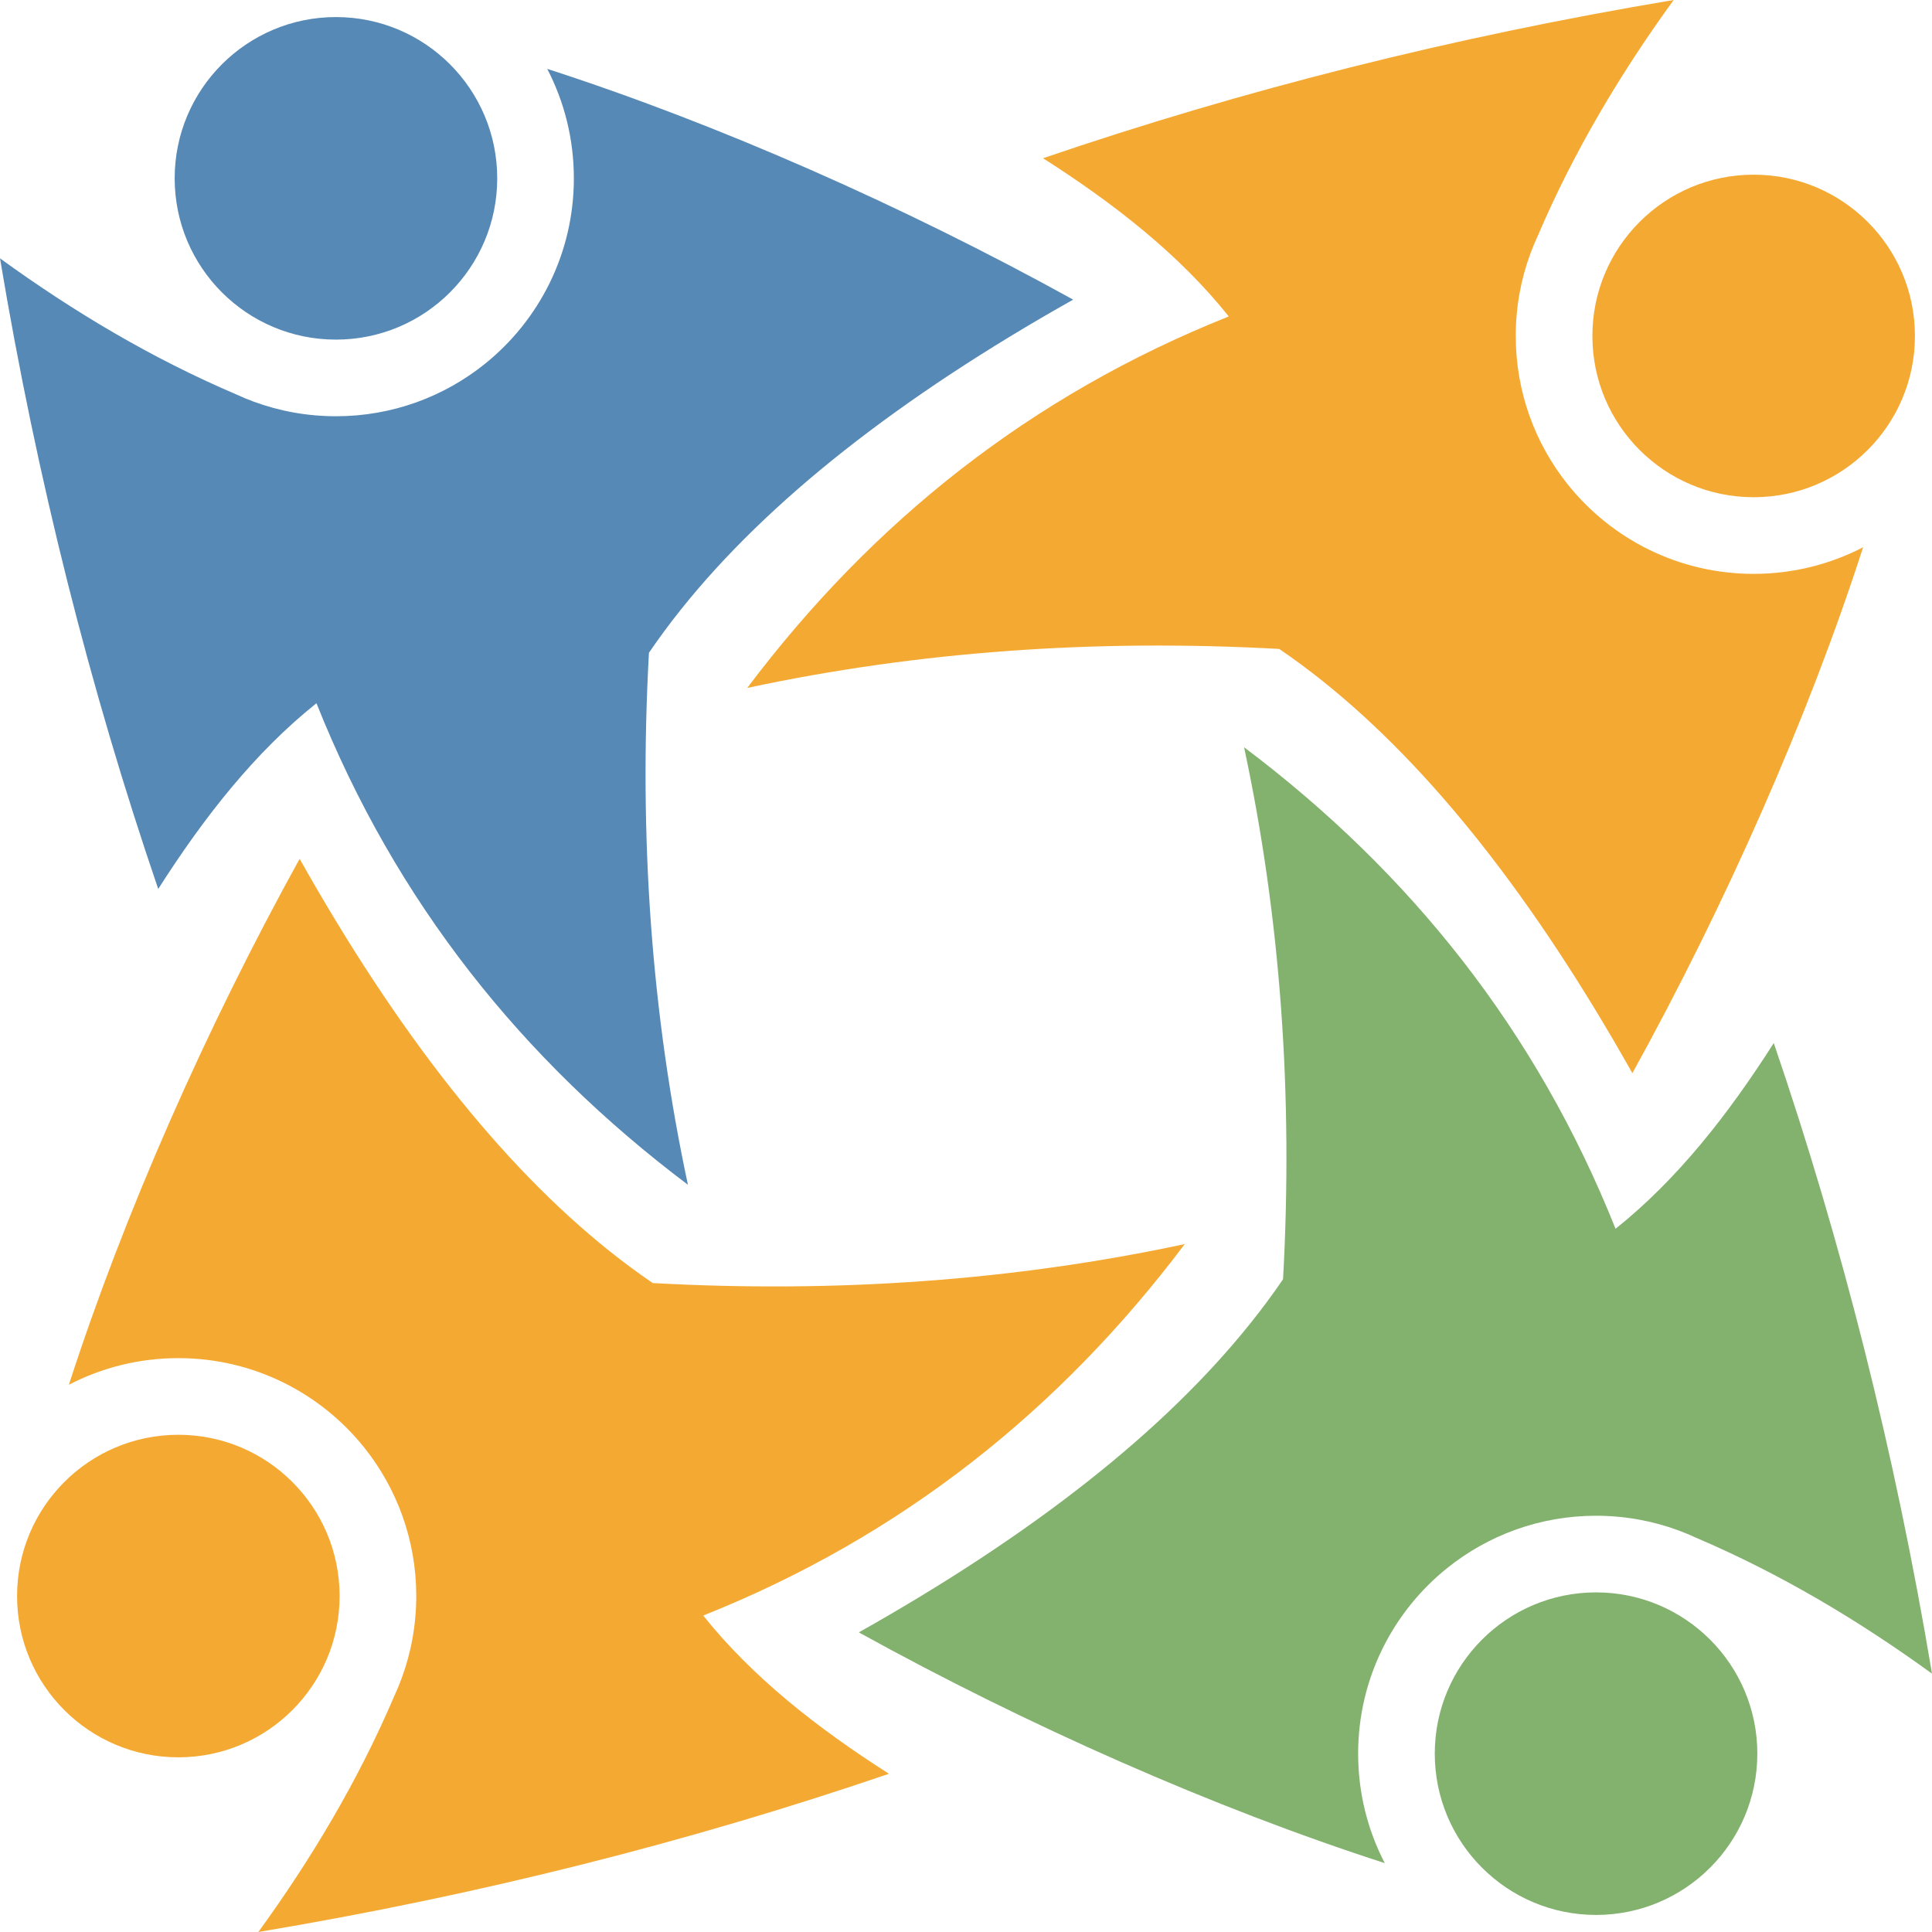
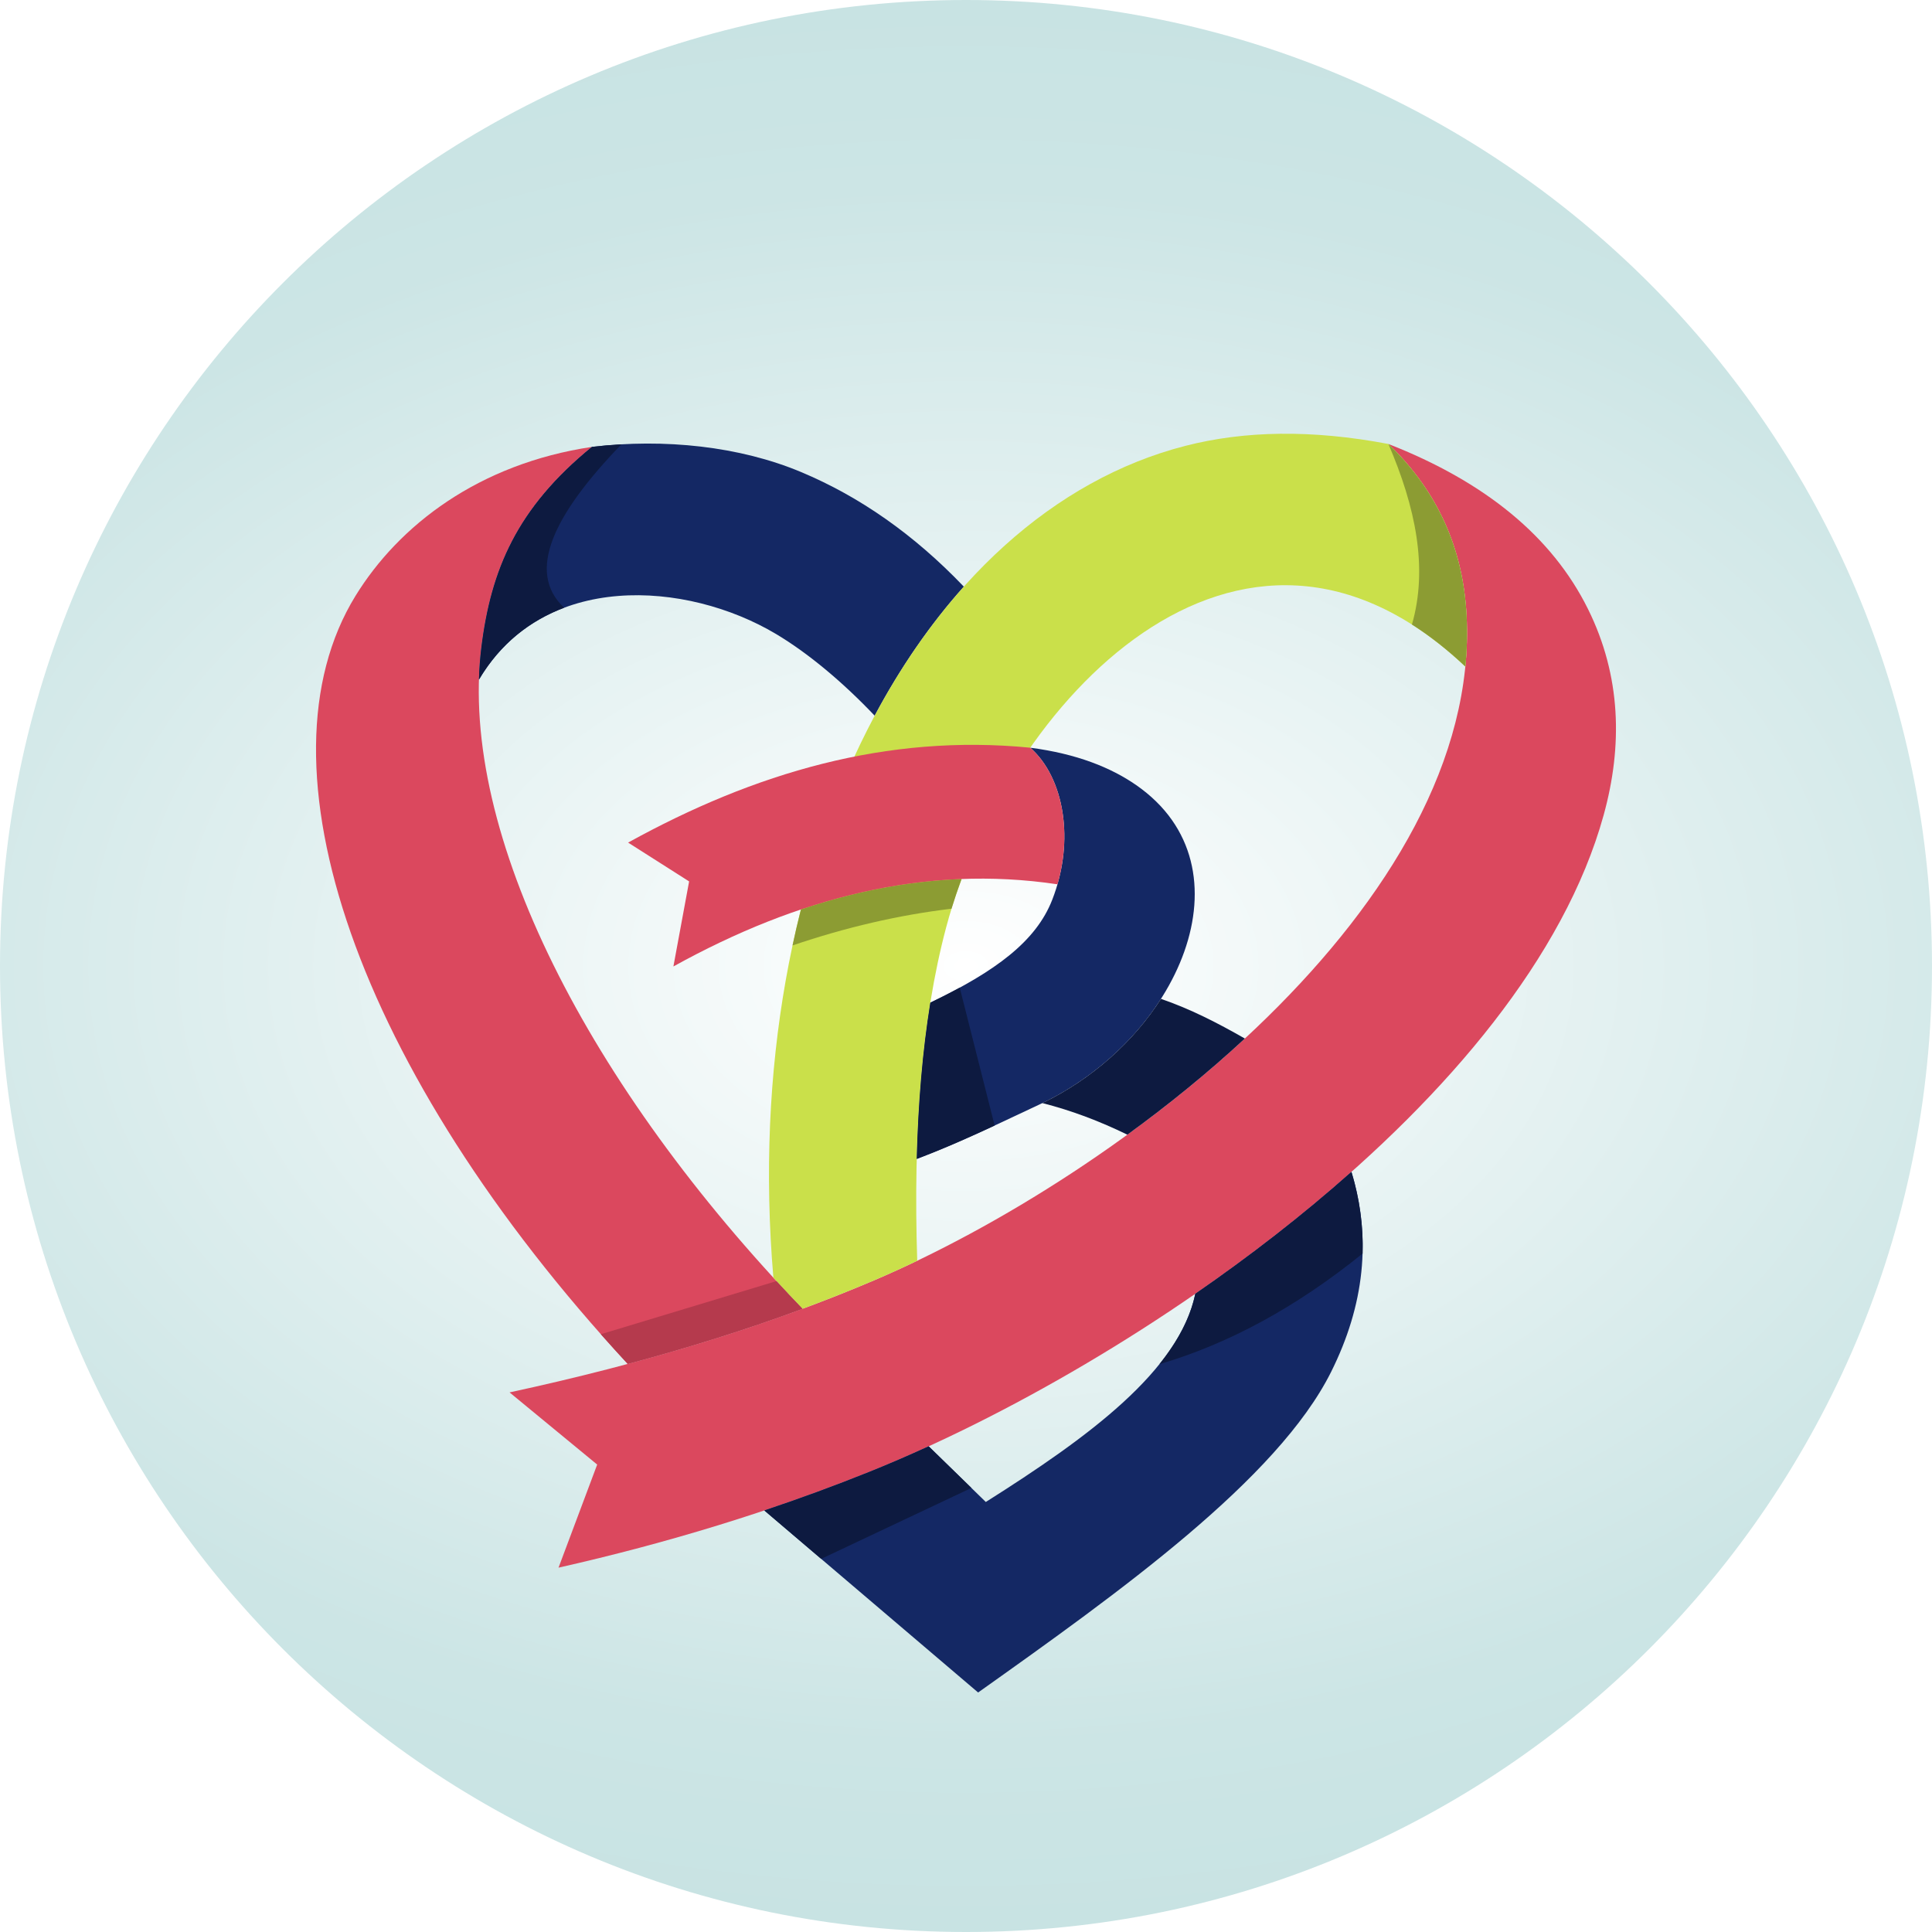
- <svg xmlns="http://www.w3.org/2000/svg" xml:space="preserve" width="100%" height="100%" version="1.1" style="shape-rendering:geometricPrecision; text-rendering:geometricPrecision; image-rendering:optimizeQuality; fill-rule:evenodd; clip-rule:evenodd" viewBox="0 0 10860.9 10860.89">
+ <svg xmlns="http://www.w3.org/2000/svg" xml:space="preserve" width="100%" height="100%" version="1.1" style="shape-rendering:geometricPrecision; text-rendering:geometricPrecision; image-rendering:optimizeQuality; fill-rule:evenodd; clip-rule:evenodd" viewBox="0 0 10526.92 10526.92">
  <defs>
    <style type="text/css">
-     .fil0 {fill:#5689B5}
-     .fil2 {fill:#83B16E}
-     .fil1 {fill:#F4AA32}
+    
+     .fil4 {fill:#0D1A40}
+     .fil2 {fill:#142864}
+     .fil5 {fill:#8C9C33}
+     .fil6 {fill:#B53A4D}
+     .fil3 {fill:#CAE04A}
+     .fil1 {fill:#DB485E}
+     .fil0 {fill:url(#id0)}
+    
  </style>
+     <radialGradient id="id0" gradientUnits="userSpaceOnUse" gradientTransform="matrix(1.55626 -0 -0 1.03751 -2928 -197)" cx="5263.46" cy="5263.46" r="16321.2" fx="5263.46" fy="5263.46">
+       <stop offset="0" style="stop-opacity:1; stop-color:white" />
+       <stop offset="0.251" style="stop-opacity:1; stop-color:#CCE5E5" />
+       <stop offset="1" style="stop-opacity:1; stop-color:#99CCCC" />
+     </radialGradient>
  </defs>
  <g id="Слой_x0020_1">
-     <g id="_105553260377248">
-       <path class="fil0" d="M1325.18 2215.92c-473.13,-202.17 -911,-463.1 -1325.17,-763.57 208.11,1244.77 506.87,2424.83 889.46,3544.98 256.79,-402.65 541.87,-766.38 889.47,-1044.16 444.09,1114.04 1154.56,2004.34 2088.31,2707.07 -204.96,-957.33 -276.35,-1954.71 -219.15,-2990.67 55.5,-81.5 115.37,-162.45 179.55,-242.85 488.26,-611.64 1226.91,-1191.96 2205.25,-1742.33 -949.01,-524.41 -1997.3,-987.59 -2956.53,-1297.15 95.62,184.2 149.64,393.44 149.64,615.32 0,422.57 -195.97,799.37 -501.99,1044.46 -228.89,183.34 -519.38,292.98 -835.46,292.98 -162.8,0 -318.79,-29.08 -463.09,-82.34 -34.1,-12.59 -67.55,-26.53 -100.29,-41.74zm563.38 -2119.98c500.71,0 906.62,405.91 906.62,906.62 0,500.71 -405.91,906.61 -906.62,906.61 -500.71,0 -906.61,-405.9 -906.61,-906.61 0,-500.71 405.9,-906.62 906.61,-906.62z" />
-       <path class="fil1" d="M2215.92 9535.72c-202.17,473.13 -463.09,911 -763.57,1325.17 1244.77,-208.11 2424.83,-506.87 3544.98,-889.46 -402.64,-256.79 -766.38,-541.87 -1044.16,-889.47 1114.04,-444.09 2004.34,-1154.56 2707.07,-2088.31 -957.33,204.95 -1954.71,276.35 -2990.67,219.15 -81.5,-55.5 -162.45,-115.37 -242.85,-179.55 -611.63,-488.26 -1191.96,-1226.92 -1742.33,-2205.26 -524.41,949.02 -987.59,1997.31 -1297.15,2956.54 184.2,-95.62 393.44,-149.64 615.32,-149.64 422.57,0 799.37,195.97 1044.46,501.99 183.34,228.89 292.98,519.38 292.98,835.46 0,162.79 -29.08,318.79 -82.34,463.09 -12.59,34.1 -26.53,67.55 -41.74,100.29zm-2119.98 -563.38c0,-500.72 405.91,-906.62 906.62,-906.62 500.71,0 906.61,405.9 906.61,906.62 0,500.71 -405.9,906.61 -906.61,906.61 -500.71,0 -906.62,-405.9 -906.62,-906.61z" />
-       <path class="fil2" d="M9535.72 8644.98c473.13,202.17 911,463.09 1325.17,763.57 -208.11,-1244.77 -506.87,-2424.83 -889.46,-3544.98 -256.79,402.64 -541.87,766.38 -889.47,1044.16 -444.09,-1114.04 -1154.56,-2004.34 -2088.31,-2707.07 204.96,957.33 276.35,1954.71 219.15,2990.67 -55.5,81.5 -115.37,162.45 -179.55,242.85 -488.26,611.63 -1226.91,1191.96 -2205.25,1742.33 949.01,524.4 1997.3,987.59 2956.53,1297.15 -95.62,-184.2 -149.64,-393.44 -149.64,-615.32 0,-422.57 195.97,-799.37 501.99,-1044.46 228.89,-183.34 519.38,-292.98 835.46,-292.98 162.8,0 318.79,29.08 463.09,82.34 34.1,12.58 67.55,26.53 100.29,41.74zm-563.38 2119.98c-500.71,0 -906.62,-405.91 -906.62,-906.62 0,-500.71 405.91,-906.61 906.62,-906.61 500.71,0 906.61,405.9 906.61,906.61 0,500.71 -405.9,906.62 -906.61,906.62z" />
-       <path class="fil1" d="M8644.98 1325.18c202.17,-473.13 463.09,-911 763.57,-1325.17 -1244.77,208.11 -2424.83,506.87 -3544.98,889.46 402.64,256.79 766.38,541.87 1044.16,889.47 -1114.04,444.09 -2004.34,1154.56 -2707.07,2088.31 957.33,-204.96 1954.71,-276.35 2990.67,-219.15 81.5,55.5 162.45,115.37 242.85,179.55 611.63,488.26 1191.96,1226.91 1742.33,2205.25 524.41,-949.01 987.59,-1997.3 1297.15,-2956.54 -184.2,95.62 -393.44,149.65 -615.32,149.65 -422.57,0 -799.37,-195.97 -1044.46,-501.99 -183.34,-228.89 -292.98,-519.38 -292.98,-835.46 0,-162.8 29.08,-318.79 82.34,-463.09 12.59,-34.1 26.53,-67.55 41.74,-100.29zm2119.98 563.38c0,500.71 -405.91,906.62 -906.62,906.62 -500.71,0 -906.61,-405.91 -906.61,-906.62 0,-500.71 405.9,-906.61 906.61,-906.61 500.71,0 906.62,405.9 906.62,906.61z" />
+     <path class="fil0" d="M5263.46 10526.92c2906.93,0 5263.46,-2356.53 5263.46,-5263.46 0,-2906.93 -2356.53,-5263.46 -5263.46,-5263.46 -2906.93,0 -5263.46,2356.53 -5263.46,5263.46 0,2906.93 2356.53,5263.46 5263.46,5263.46z" />
+     <g id="_105553325533120">
+       <path class="fil1" d="M3253.89 7980.02l-477.45 -393.2c731.78,-158.13 1396.65,-359.1 1985.92,-610.47 1334.53,-569.28 3310.49,-2054.06 3228.5,-3623.24 -18.72,-358.28 -153.5,-672.34 -425.89,-933.98 526.93,206.03 891.65,504.31 1087.29,898.73 181.41,365.71 189.56,747.21 85.5,1123.6 -427.93,1547.87 -2549.34,2995.18 -4003.07,3579.22 -527.78,212.05 -1092.71,385.84 -1691.44,521.04l210.64 -561.7z" />
+       <path class="fil2" d="M6512.87 7049.64c-88.03,419.87 -582.97,781.58 -1141.46,1134.24l-311.34 -303.35c-111.36,51.05 -220.12,97.86 -325.38,140.15 -185.49,74.53 -375.58,144.33 -570.1,209.39l1164.96 991.86c766.25,-544.31 1631,-1160.83 1923.53,-1747.39 180.24,-361.42 221.32,-724.48 110.58,-1089.33 -267.16,237.59 -555.49,460.59 -850.79,664.43z" />
+       <path class="fil1" d="M1936.91 3246.86c-565.52,919.03 3.74,2584.96 1483.46,4184.9 334.13,-89.35 651.98,-189.25 952.57,-300.58 -1165.09,-1210.77 -1873.72,-2590.35 -1750.37,-3600.67 52.2,-427.51 195.35,-763.55 603.03,-1095.58 -618.61,92.39 -1052.5,428.11 -1288.69,811.93z" />
+       <path class="fil2" d="M2609.62 3703.18c351.28,-594.52 1132.32,-538.15 1617.71,-249.33 179.55,106.84 369.3,267.5 538.52,445.78 140.59,-263.55 303.73,-499.7 485.84,-703.18 -272.65,-285.26 -569.06,-491.39 -887.31,-624.61 -333.91,-139.78 -741.16,-183.81 -1138.78,-136.91 -407.68,332.03 -550.83,668.07 -603.03,1095.58 -6.89,56.44 -11.18,114.02 -12.95,172.67z" />
+       <path class="fil2" d="M5733.26 4902.83c-88.62,227.24 -309.97,389.97 -664.23,560.41 -42.34,262.5 -66.26,547.19 -74,851.36 246.3,-93.05 464.85,-201.8 663.65,-294.2 763.55,-354.9 1177.28,-1293.89 532.87,-1742.13 -137.83,-95.87 -325.21,-171.36 -577.99,-204.22 183.45,161.34 245.95,505.06 119.7,828.78z" />
+       <path class="fil3" d="M6458.26 2429.47c-1435.9,368.77 -2438.11,2250.7 -2244.31,4532.36 51.99,56.78 105,113.24 158.99,169.35 133.23,-49.34 263.06,-100.93 389.42,-154.83 76.49,-32.63 155.09,-68.27 235.29,-106.76 -22.32,-695.49 22.95,-1309.57 157.55,-1816.03 324.07,-1219.42 1593.88,-2588.06 2829.03,-1421.65 9.11,-92.52 11.5,-185.51 6.63,-278.8 -18.72,-358.28 -153.5,-672.34 -425.89,-933.98 -418.93,-79.62 -785.44,-72.17 -1106.71,10.34z" />
+       <path class="fil4" d="M6782.96 5658.73c-149.11,-85.3 -300.2,-162.72 -457.3,-216.13 -147.13,230.27 -373.47,436.26 -645.99,567.85 160.62,40.75 314.46,99.56 463.12,172.16 221.38,-160.79 437.85,-336.37 640.17,-523.88z" />
+       <path class="fil4" d="M3073.89 3311.39c-208.99,-195.82 -57.15,-508.05 312.12,-890.42 -53.51,3.01 -107.05,7.67 -160.41,13.96 -407.68,332.03 -550.83,668.07 -603.03,1095.58 -6.89,56.44 -11.18,114.02 -12.95,172.67 116.38,-196.97 279.93,-322.49 464.27,-391.79z" />
+       <path class="fil5" d="M7564.97 2419.13c147.62,342.89 217.28,674.65 128.31,983.72 96.88,61.61 194.02,137.53 290.95,229.06 9.11,-92.52 11.5,-185.51 6.63,-278.8 -18.72,-358.28 -153.5,-672.34 -425.89,-933.98z" />
+       <path class="fil4" d="M5419.47 6132.73l-190.13 -751.26c-50.01,27.26 -103.45,54.41 -160.31,81.77 -42.34,262.5 -66.26,547.19 -74,851.36 151.34,-57.17 292.2,-120.28 424.44,-181.87z" />
+       <path class="fil4" d="M6317.37 7433.03c373.76,-109.77 742.83,-308.46 1106.89,-602.59 4.45,-148.12 -15.47,-296.53 -60.6,-445.23 -267.16,237.59 -555.49,460.59 -850.79,664.43 -27.91,133.12 -96.72,260.39 -195.5,383.39z" />
+       <path class="fil5" d="M4318.33 5151.41c288.71,-98.08 577.42,-165.75 866.13,-200.03 16.53,-53.89 34.84,-107.92 54.84,-161.87 -295.42,11.32 -587,68.83 -875.27,165.9 -16.32,64.5 -31.56,129.84 -45.7,196z" />
+       <path class="fil4" d="M4474.36 8493.81l818.56 -386.41 -232.85 -226.87c-111.36,51.05 -220.12,97.86 -325.38,140.15 -185.49,74.53 -375.58,144.33 -570.1,209.39l309.77 263.74z" />
+       <path class="fil1" d="M5613.56 4074.05c-781.74,-76.99 -1503.5,137.23 -2191.22,516.96l332.44 211.56 -85.63 463.4c678.69,-375.85 1373.74,-555.32 2092.72,-447.61 85.9,-297.45 19.24,-596.95 -148.31,-744.31z" />
+       <path class="fil6" d="M4230.89 6980.28l-956.98 289.57c47.78,54.02 96.6,108 146.46,161.91 334.13,-89.35 651.98,-189.25 952.57,-300.58 -48.14,-50.02 -95.49,-100.34 -142.05,-150.9z" />
    </g>
  </g>
</svg>
